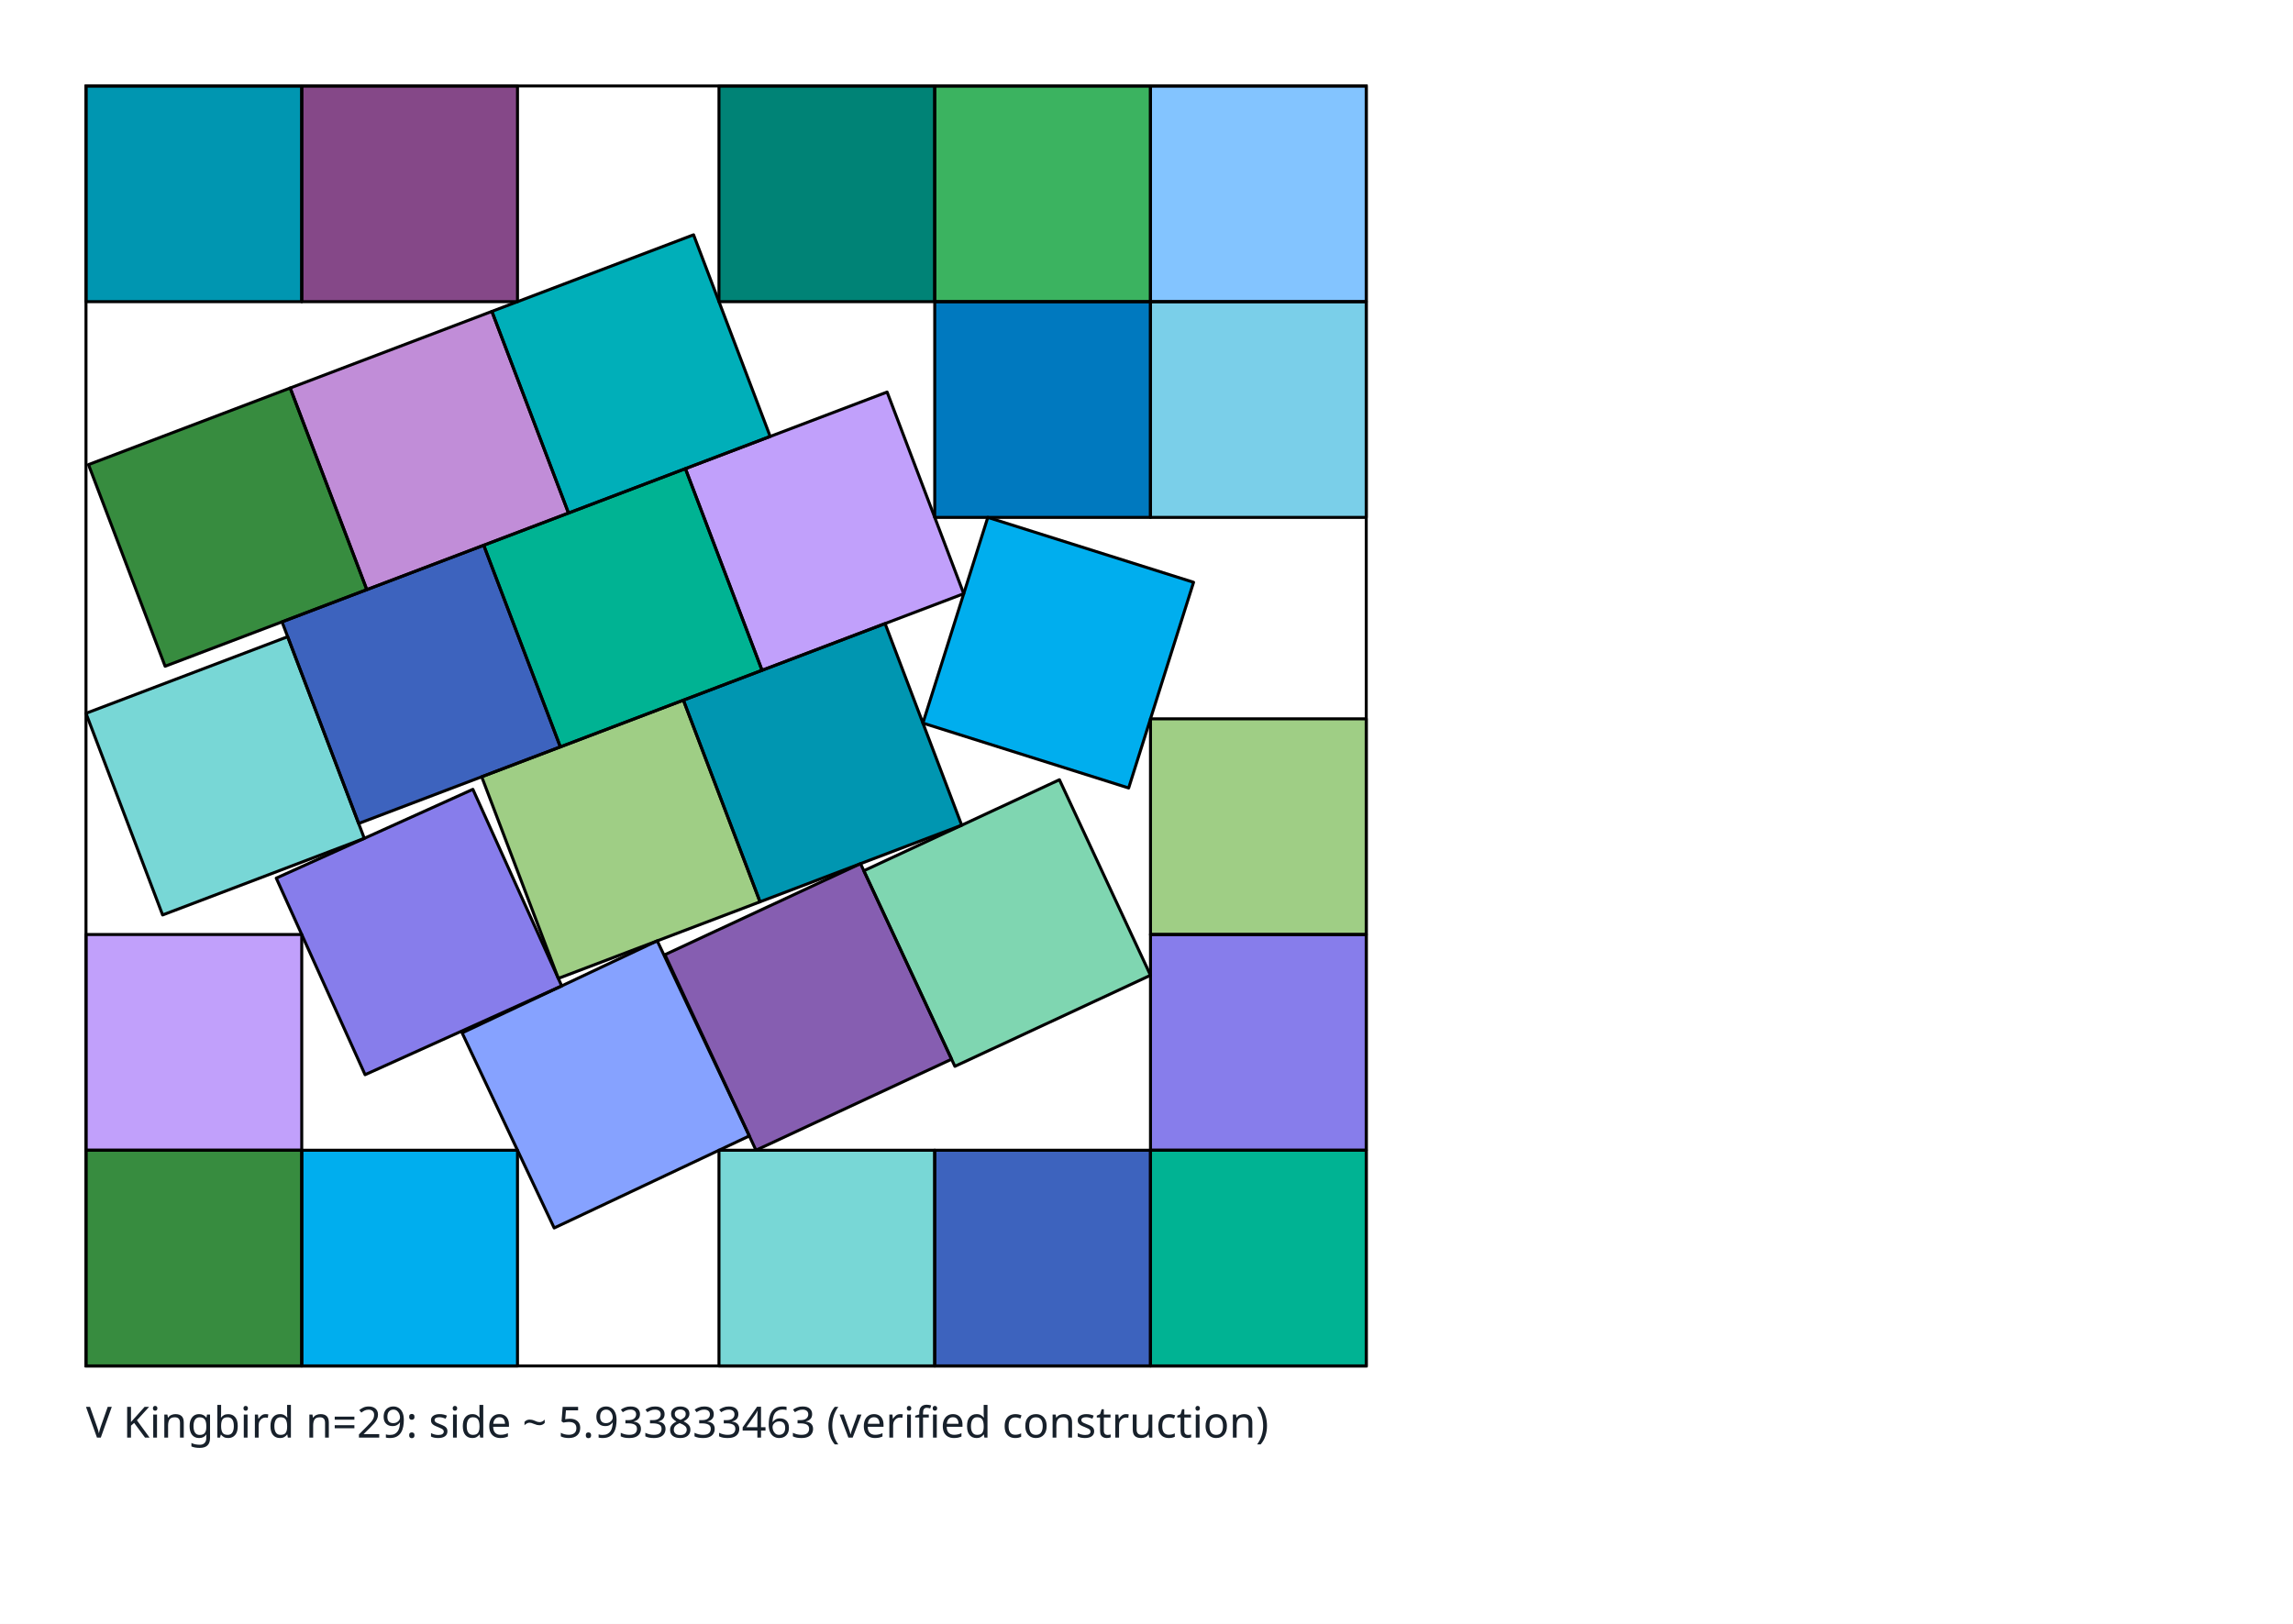
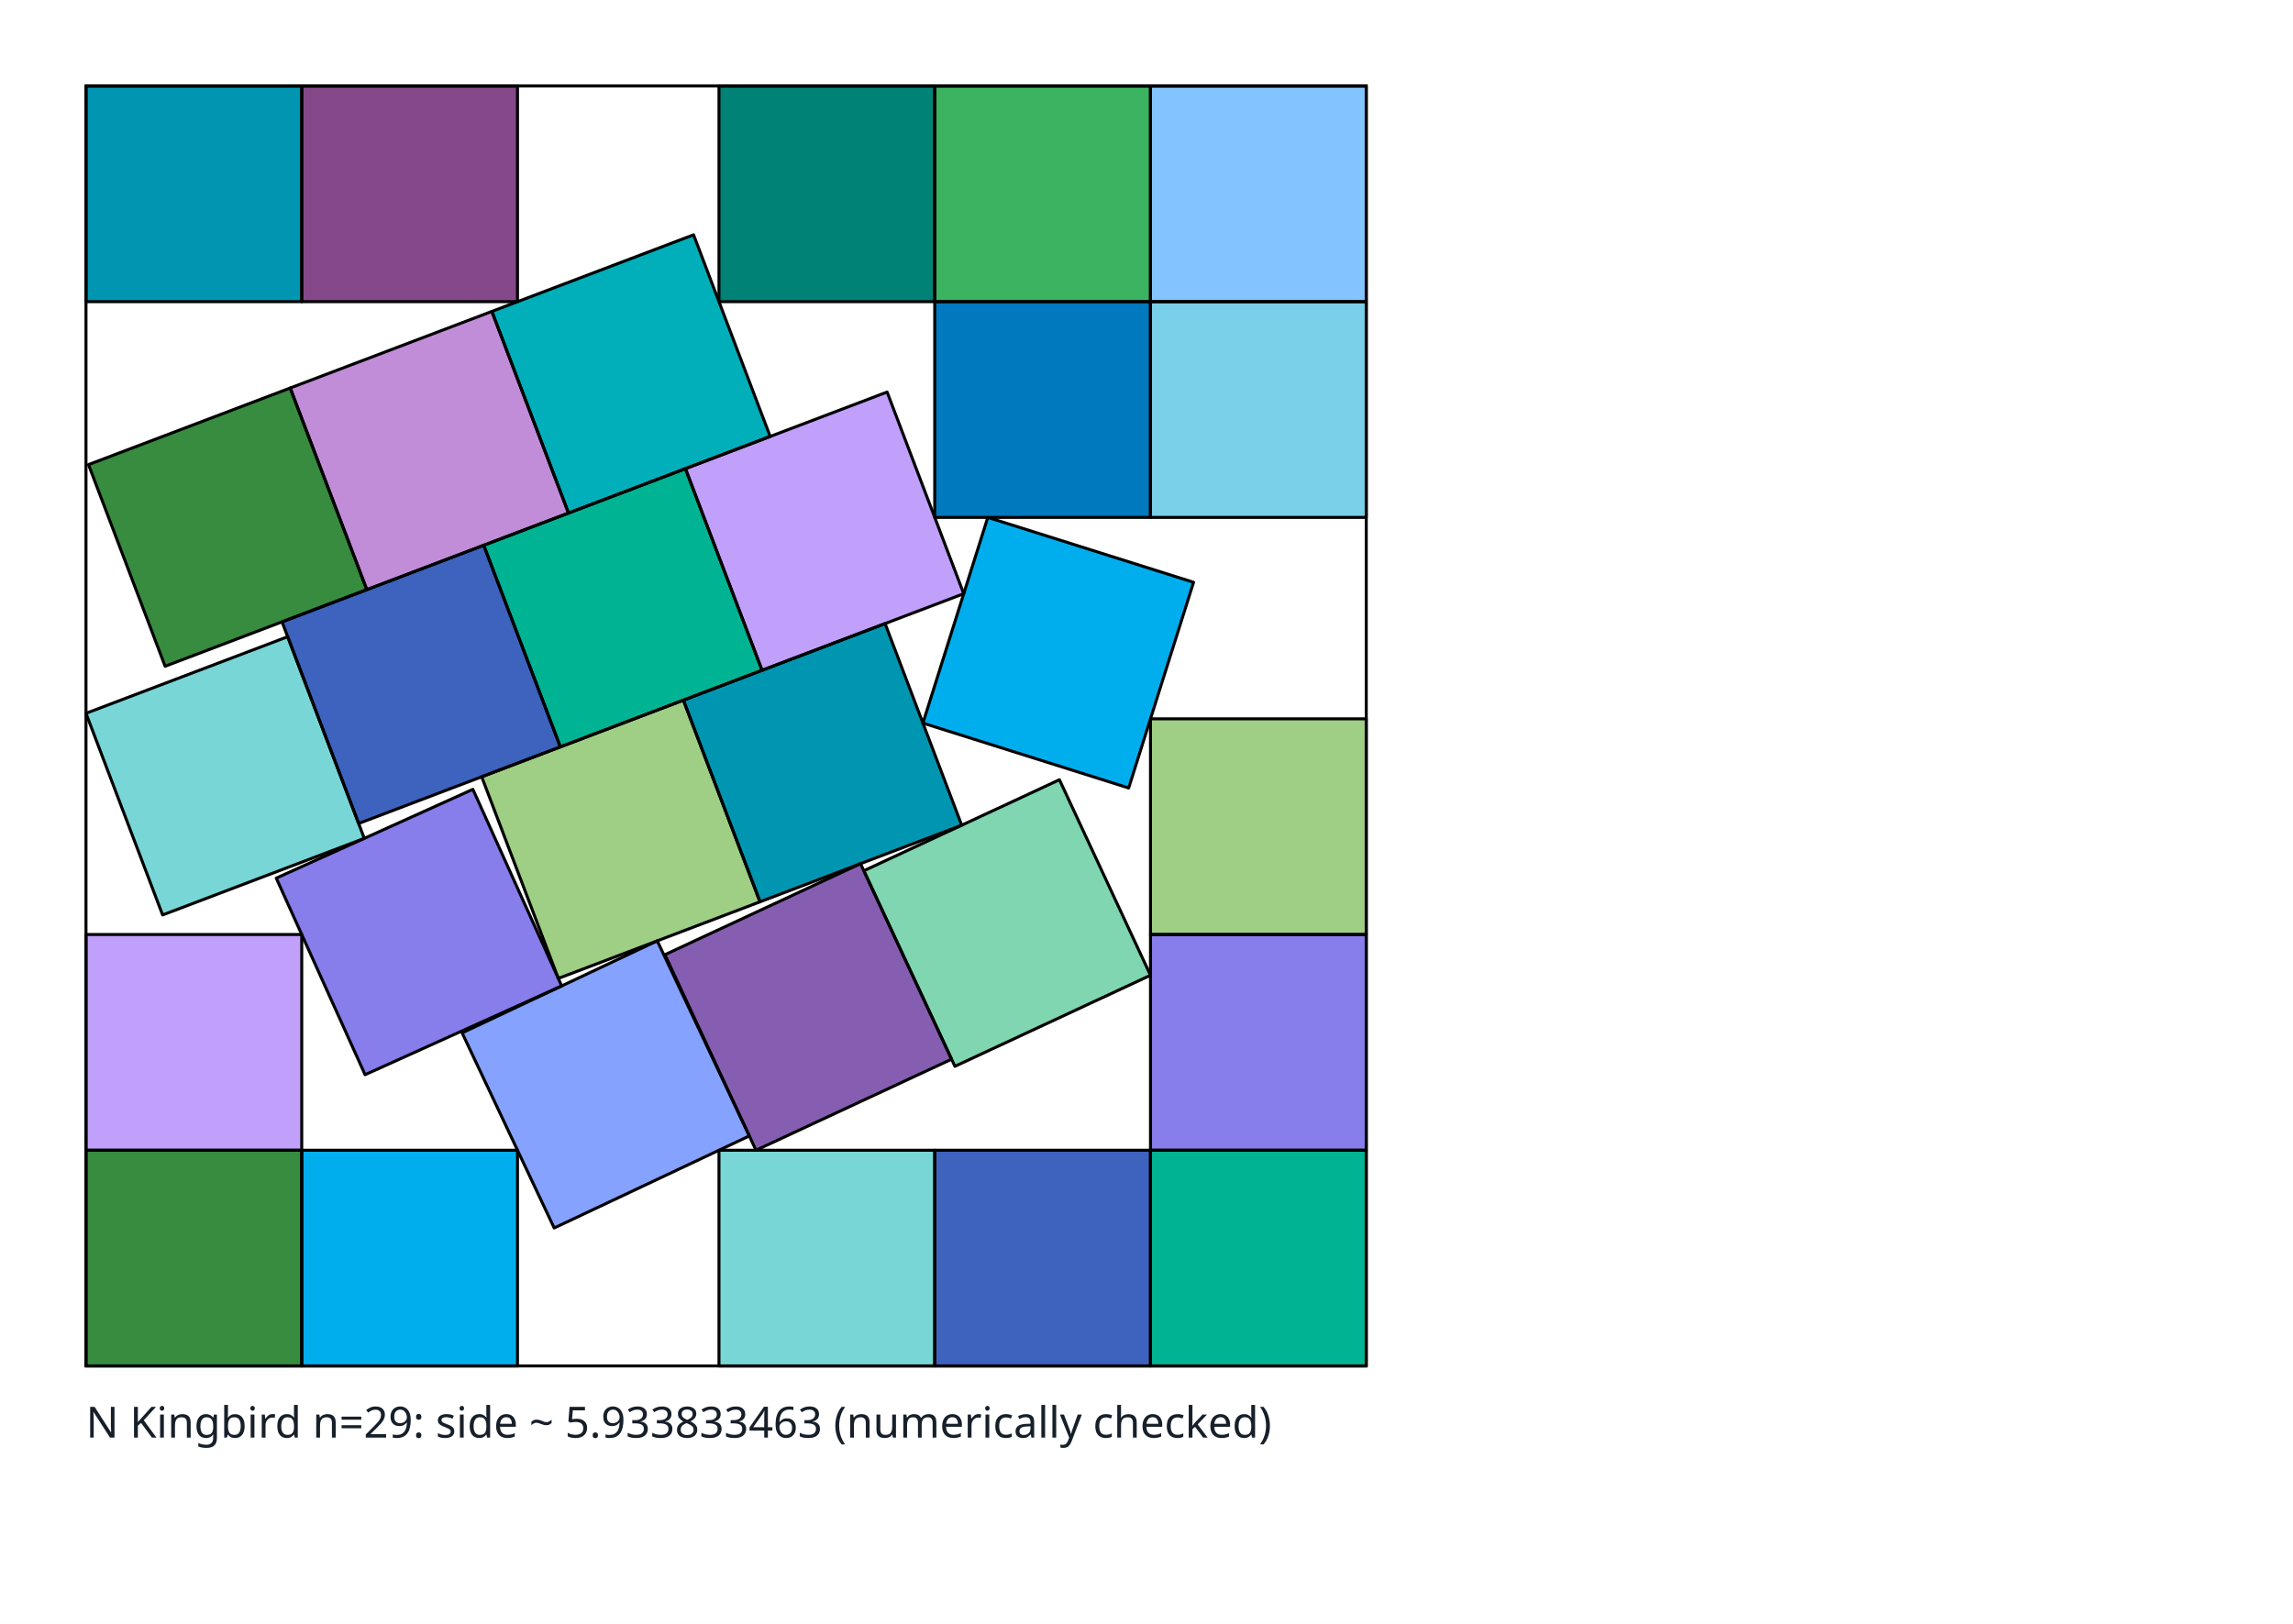
<svg xmlns="http://www.w3.org/2000/svg" width="960" height="680" viewBox="0 0 960 680" role="img" aria-labelledby="figure-title figure-description" data-static-fallback="final">
  <rect width="960" height="680" fill="#ffffff" />
  <g id="panel-0" data-panel="Kingbird n=29">
    <g id="panel-0-fills" data-layer="fills">
      <polygon data-feature="square-fill" data-square="square-00" points="36,572 126.329,572 126.329,481.671 36,481.671" fill="#378c3f" fill-opacity="1.0" stroke="none" />
      <polygon data-feature="square-fill" data-square="square-01" points="126.329,572 216.659,572 216.659,481.671 126.329,481.671" fill="#00aeee" fill-opacity="1.0" stroke="none" />
      <polygon data-feature="square-fill" data-square="square-02" points="36,481.671 126.329,481.671 126.329,391.341 36,391.341" fill="#c1a0fb" fill-opacity="1.0" stroke="none" />
      <polygon data-feature="square-fill" data-square="square-03" points="572,572 481.671,572 481.671,481.671 572,481.671" fill="#00b393" fill-opacity="1.0" stroke="none" />
      <polygon data-feature="square-fill" data-square="square-04" points="481.671,572 391.341,572 391.341,481.671 481.671,481.671" fill="#3d63be" fill-opacity="1.0" stroke="none" />
      <polygon data-feature="square-fill" data-square="square-05" points="391.341,572 301.012,572 301.012,481.671 391.341,481.671" fill="#78d7d6" fill-opacity="1.0" stroke="none" />
      <polygon data-feature="square-fill" data-square="square-06" points="572,481.671 481.671,481.671 481.671,391.341 572,391.341" fill="#877deb" fill-opacity="1.0" stroke="none" />
      <polygon data-feature="square-fill" data-square="square-07" points="572,391.341 481.671,391.341 481.671,301.012 572,301.012" fill="#9fce85" fill-opacity="1.0" stroke="none" />
      <polygon data-feature="square-fill" data-square="square-08" points="36,36 126.329,36 126.329,126.329 36,126.329" fill="#0096b1" fill-opacity="1.0" stroke="none" />
      <polygon data-feature="square-fill" data-square="square-09" points="126.329,36 216.659,36 216.659,126.329 126.329,126.329" fill="#854888" fill-opacity="1.0" stroke="none" />
      <polygon data-feature="square-fill" data-square="square-10" points="572,36 481.671,36 481.671,126.329 572,126.329" fill="#83c4ff" fill-opacity="1.0" stroke="none" />
      <polygon data-feature="square-fill" data-square="square-11" points="481.671,36 391.341,36 391.341,126.329 481.671,126.329" fill="#3bb360" fill-opacity="1.0" stroke="none" />
      <polygon data-feature="square-fill" data-square="square-12" points="391.341,36 301.012,36 301.012,126.329 391.341,126.329" fill="#008376" fill-opacity="1.0" stroke="none" />
      <polygon data-feature="square-fill" data-square="square-13" points="572,126.329 481.671,126.329 481.671,216.659 572,216.659" fill="#7acfe9" fill-opacity="1.0" stroke="none" />
      <polygon data-feature="square-fill" data-square="square-14" points="481.671,126.329 391.341,126.329 391.341,216.659 481.671,216.659" fill="#0079bf" fill-opacity="1.0" stroke="none" />
      <polygon data-feature="square-fill" data-square="square-15" points="232.018,514.223 313.711,475.679 275.167,393.986 193.474,432.53" fill="#86a2ff" fill-opacity="1.0" stroke="none" />
      <polygon data-feature="square-fill" data-square="square-16" points="316.5,481.671 398.391,443.549 360.27,361.658 278.379,399.779" fill="#865eb1" fill-opacity="1.0" stroke="none" />
      <polygon data-feature="square-fill" data-square="square-17" points="399.779,446.531 481.671,408.41 443.549,326.518 361.658,364.64" fill="#7fd6b1" fill-opacity="1.0" stroke="none" />
      <polygon data-feature="square-fill" data-square="square-18" points="238.009,214.846 322.451,182.77 290.375,98.327 205.932,130.404" fill="#00afb9" fill-opacity="1.0" stroke="none" />
      <polygon data-feature="square-fill" data-square="square-19" points="153.567,246.923 238.009,214.846 205.932,130.404 121.49,162.481" fill="#c18dd8" fill-opacity="1.0" stroke="none" />
      <polygon data-feature="square-fill" data-square="square-20" points="69.125,279 153.567,246.923 121.49,162.481 37.048,194.558" fill="#378c3f" fill-opacity="1.0" stroke="none" />
      <polygon data-feature="square-fill" data-square="square-21" points="386.389,302.805 472.534,329.977 499.706,243.831 413.561,216.659" fill="#00aeee" fill-opacity="1.0" stroke="none" />
      <polygon data-feature="square-fill" data-square="square-22" points="319.038,280.693 403.481,248.616 371.404,164.174 286.962,196.251" fill="#c1a0fb" fill-opacity="1.0" stroke="none" />
      <polygon data-feature="square-fill" data-square="square-23" points="234.596,312.77 319.038,280.693 286.962,196.251 202.519,228.328" fill="#00b393" fill-opacity="1.0" stroke="none" />
      <polygon data-feature="square-fill" data-square="square-24" points="150.154,344.847 234.596,312.77 202.519,228.328 118.077,260.405" fill="#3d63be" fill-opacity="1.0" stroke="none" />
      <polygon data-feature="square-fill" data-square="square-25" points="68.077,383.15 152.519,351.073 120.442,266.631 36,298.707" fill="#78d7d6" fill-opacity="1.0" stroke="none" />
      <polygon data-feature="square-fill" data-square="square-26" points="152.845,450.043 235.166,412.859 197.982,330.538 115.661,367.722" fill="#877deb" fill-opacity="1.0" stroke="none" />
      <polygon data-feature="square-fill" data-square="square-27" points="233.748,409.719 318.19,377.643 286.113,293.2 201.671,325.277" fill="#9fce85" fill-opacity="1.0" stroke="none" />
      <polygon data-feature="square-fill" data-square="square-28" points="318.19,377.643 402.632,345.566 370.555,261.124 286.113,293.2" fill="#0096b1" fill-opacity="1.0" stroke="none" />
    </g>
    <g id="panel-0-outlines" data-layer="outlines">
      <polygon data-feature="square-outline" data-square="square-00" points="36,572 126.329,572 126.329,481.671 36,481.671" stroke-linejoin="round" fill="none" stroke="#000000" stroke-width="1.25" vector-effect="non-scaling-stroke" />
      <polygon data-feature="square-outline" data-square="square-01" points="126.329,572 216.659,572 216.659,481.671 126.329,481.671" stroke-linejoin="round" fill="none" stroke="#000000" stroke-width="1.25" vector-effect="non-scaling-stroke" />
      <polygon data-feature="square-outline" data-square="square-02" points="36,481.671 126.329,481.671 126.329,391.341 36,391.341" stroke-linejoin="round" fill="none" stroke="#000000" stroke-width="1.25" vector-effect="non-scaling-stroke" />
      <polygon data-feature="square-outline" data-square="square-03" points="572,572 481.671,572 481.671,481.671 572,481.671" stroke-linejoin="round" fill="none" stroke="#000000" stroke-width="1.25" vector-effect="non-scaling-stroke" />
      <polygon data-feature="square-outline" data-square="square-04" points="481.671,572 391.341,572 391.341,481.671 481.671,481.671" stroke-linejoin="round" fill="none" stroke="#000000" stroke-width="1.25" vector-effect="non-scaling-stroke" />
      <polygon data-feature="square-outline" data-square="square-05" points="391.341,572 301.012,572 301.012,481.671 391.341,481.671" stroke-linejoin="round" fill="none" stroke="#000000" stroke-width="1.25" vector-effect="non-scaling-stroke" />
      <polygon data-feature="square-outline" data-square="square-06" points="572,481.671 481.671,481.671 481.671,391.341 572,391.341" stroke-linejoin="round" fill="none" stroke="#000000" stroke-width="1.25" vector-effect="non-scaling-stroke" />
      <polygon data-feature="square-outline" data-square="square-07" points="572,391.341 481.671,391.341 481.671,301.012 572,301.012" stroke-linejoin="round" fill="none" stroke="#000000" stroke-width="1.25" vector-effect="non-scaling-stroke" />
      <polygon data-feature="square-outline" data-square="square-08" points="36,36 126.329,36 126.329,126.329 36,126.329" stroke-linejoin="round" fill="none" stroke="#000000" stroke-width="1.25" vector-effect="non-scaling-stroke" />
      <polygon data-feature="square-outline" data-square="square-09" points="126.329,36 216.659,36 216.659,126.329 126.329,126.329" stroke-linejoin="round" fill="none" stroke="#000000" stroke-width="1.25" vector-effect="non-scaling-stroke" />
      <polygon data-feature="square-outline" data-square="square-10" points="572,36 481.671,36 481.671,126.329 572,126.329" stroke-linejoin="round" fill="none" stroke="#000000" stroke-width="1.25" vector-effect="non-scaling-stroke" />
      <polygon data-feature="square-outline" data-square="square-11" points="481.671,36 391.341,36 391.341,126.329 481.671,126.329" stroke-linejoin="round" fill="none" stroke="#000000" stroke-width="1.25" vector-effect="non-scaling-stroke" />
      <polygon data-feature="square-outline" data-square="square-12" points="391.341,36 301.012,36 301.012,126.329 391.341,126.329" stroke-linejoin="round" fill="none" stroke="#000000" stroke-width="1.25" vector-effect="non-scaling-stroke" />
      <polygon data-feature="square-outline" data-square="square-13" points="572,126.329 481.671,126.329 481.671,216.659 572,216.659" stroke-linejoin="round" fill="none" stroke="#000000" stroke-width="1.25" vector-effect="non-scaling-stroke" />
      <polygon data-feature="square-outline" data-square="square-14" points="481.671,126.329 391.341,126.329 391.341,216.659 481.671,216.659" stroke-linejoin="round" fill="none" stroke="#000000" stroke-width="1.25" vector-effect="non-scaling-stroke" />
      <polygon data-feature="square-outline" data-square="square-15" points="232.018,514.223 313.711,475.679 275.167,393.986 193.474,432.53" stroke-linejoin="round" fill="none" stroke="#000000" stroke-width="1.25" vector-effect="non-scaling-stroke" />
      <polygon data-feature="square-outline" data-square="square-16" points="316.5,481.671 398.391,443.549 360.27,361.658 278.379,399.779" stroke-linejoin="round" fill="none" stroke="#000000" stroke-width="1.25" vector-effect="non-scaling-stroke" />
      <polygon data-feature="square-outline" data-square="square-17" points="399.779,446.531 481.671,408.41 443.549,326.518 361.658,364.64" stroke-linejoin="round" fill="none" stroke="#000000" stroke-width="1.25" vector-effect="non-scaling-stroke" />
      <polygon data-feature="square-outline" data-square="square-18" points="238.009,214.846 322.451,182.77 290.375,98.327 205.932,130.404" stroke-linejoin="round" fill="none" stroke="#000000" stroke-width="1.25" vector-effect="non-scaling-stroke" />
      <polygon data-feature="square-outline" data-square="square-19" points="153.567,246.923 238.009,214.846 205.932,130.404 121.49,162.481" stroke-linejoin="round" fill="none" stroke="#000000" stroke-width="1.25" vector-effect="non-scaling-stroke" />
      <polygon data-feature="square-outline" data-square="square-20" points="69.125,279 153.567,246.923 121.49,162.481 37.048,194.558" stroke-linejoin="round" fill="none" stroke="#000000" stroke-width="1.25" vector-effect="non-scaling-stroke" />
      <polygon data-feature="square-outline" data-square="square-21" points="386.389,302.805 472.534,329.977 499.706,243.831 413.561,216.659" stroke-linejoin="round" fill="none" stroke="#000000" stroke-width="1.25" vector-effect="non-scaling-stroke" />
      <polygon data-feature="square-outline" data-square="square-22" points="319.038,280.693 403.481,248.616 371.404,164.174 286.962,196.251" stroke-linejoin="round" fill="none" stroke="#000000" stroke-width="1.25" vector-effect="non-scaling-stroke" />
      <polygon data-feature="square-outline" data-square="square-23" points="234.596,312.77 319.038,280.693 286.962,196.251 202.519,228.328" stroke-linejoin="round" fill="none" stroke="#000000" stroke-width="1.25" vector-effect="non-scaling-stroke" />
      <polygon data-feature="square-outline" data-square="square-24" points="150.154,344.847 234.596,312.77 202.519,228.328 118.077,260.405" stroke-linejoin="round" fill="none" stroke="#000000" stroke-width="1.25" vector-effect="non-scaling-stroke" />
      <polygon data-feature="square-outline" data-square="square-25" points="68.077,383.15 152.519,351.073 120.442,266.631 36,298.707" stroke-linejoin="round" fill="none" stroke="#000000" stroke-width="1.25" vector-effect="non-scaling-stroke" />
      <polygon data-feature="square-outline" data-square="square-26" points="152.845,450.043 235.166,412.859 197.982,330.538 115.661,367.722" stroke-linejoin="round" fill="none" stroke="#000000" stroke-width="1.25" vector-effect="non-scaling-stroke" />
      <polygon data-feature="square-outline" data-square="square-27" points="233.748,409.719 318.19,377.643 286.113,293.2 201.671,325.277" stroke-linejoin="round" fill="none" stroke="#000000" stroke-width="1.25" vector-effect="non-scaling-stroke" />
      <polygon data-feature="square-outline" data-square="square-28" points="318.19,377.643 402.632,345.566 370.555,261.124 286.113,293.2" stroke-linejoin="round" fill="none" stroke="#000000" stroke-width="1.25" vector-effect="non-scaling-stroke" />
      <rect data-feature="container-outline" x="36" y="36" width="536" height="536" fill="none" stroke="#000000" stroke-width="1.25" vector-effect="non-scaling-stroke" />
    </g>
  </g>
-   <text x="36" y="602" font-size="18" font-family="system-ui, sans-serif" fill="#17202a" data-evidence="verified-construction" stroke-dasharray="none">V Kingbird n=29: side ~ 5.933833463 (verified construction)</text>
+   <text x="36" y="602" font-size="18" font-family="system-ui, sans-serif" fill="#17202a" data-evidence="numerically-checked" stroke-dasharray="none">N Kingbird n=29: side ~ 5.933833463 (numerically checked)</text>
</svg>
